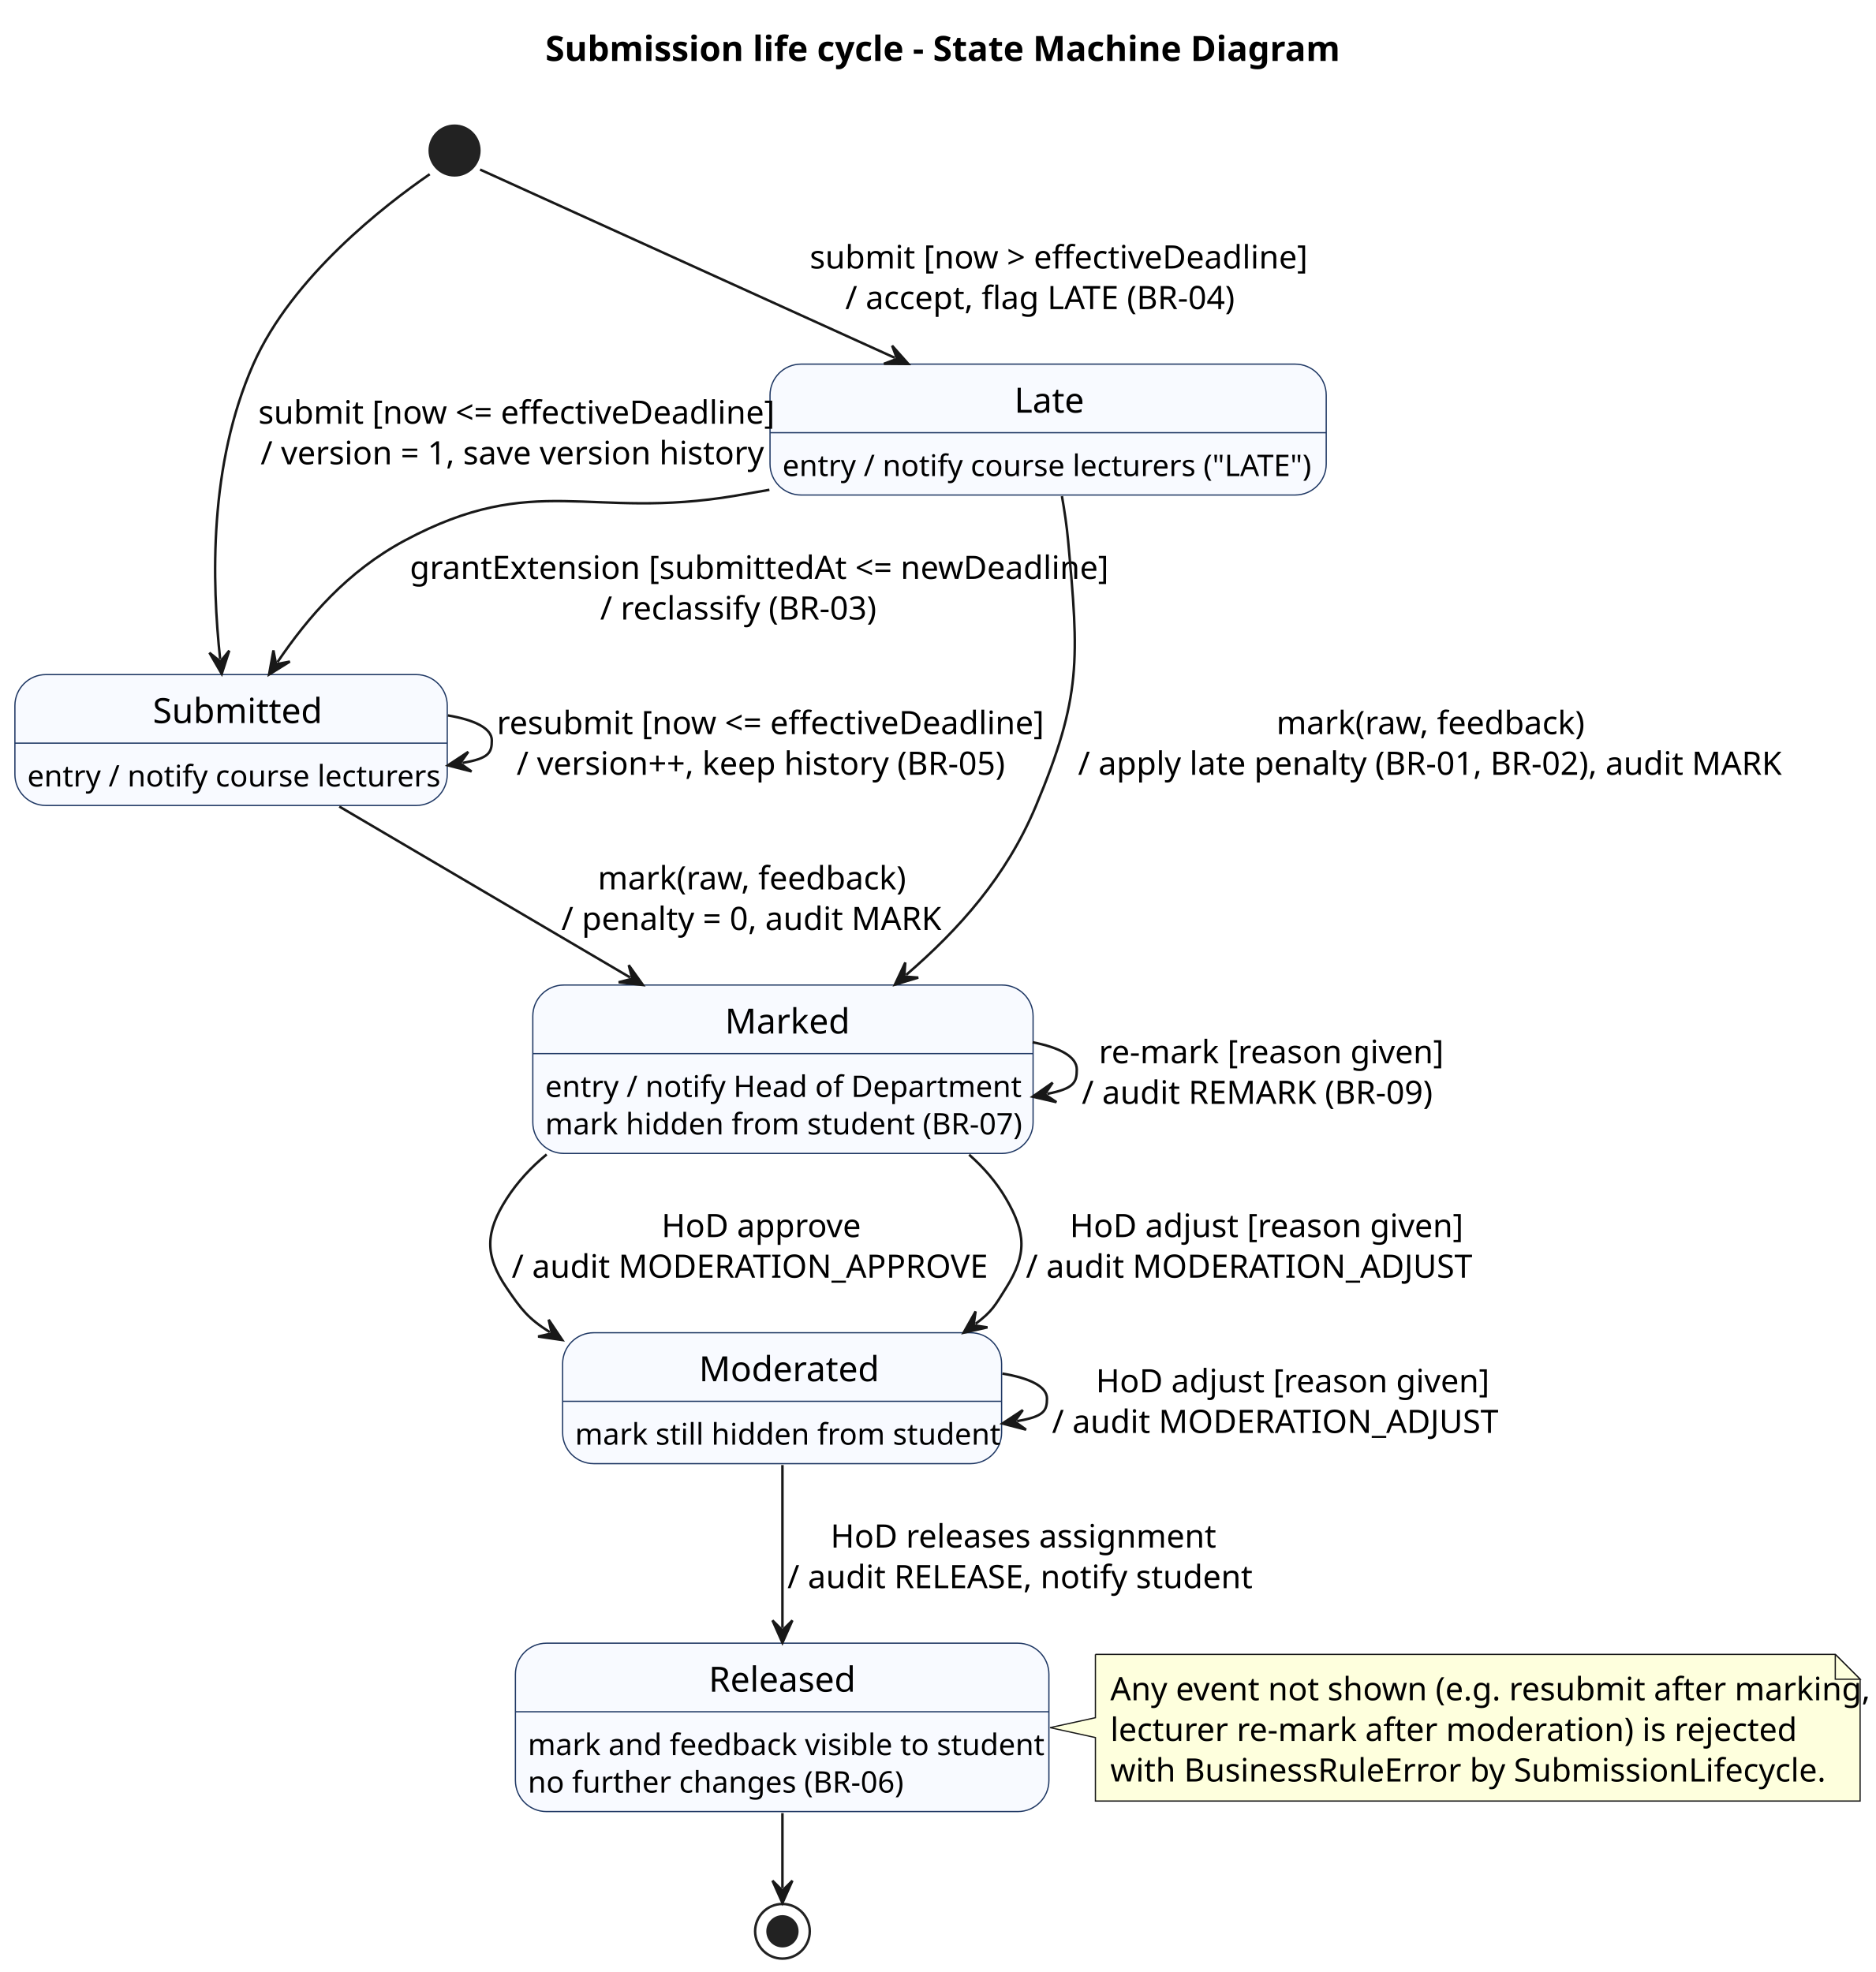
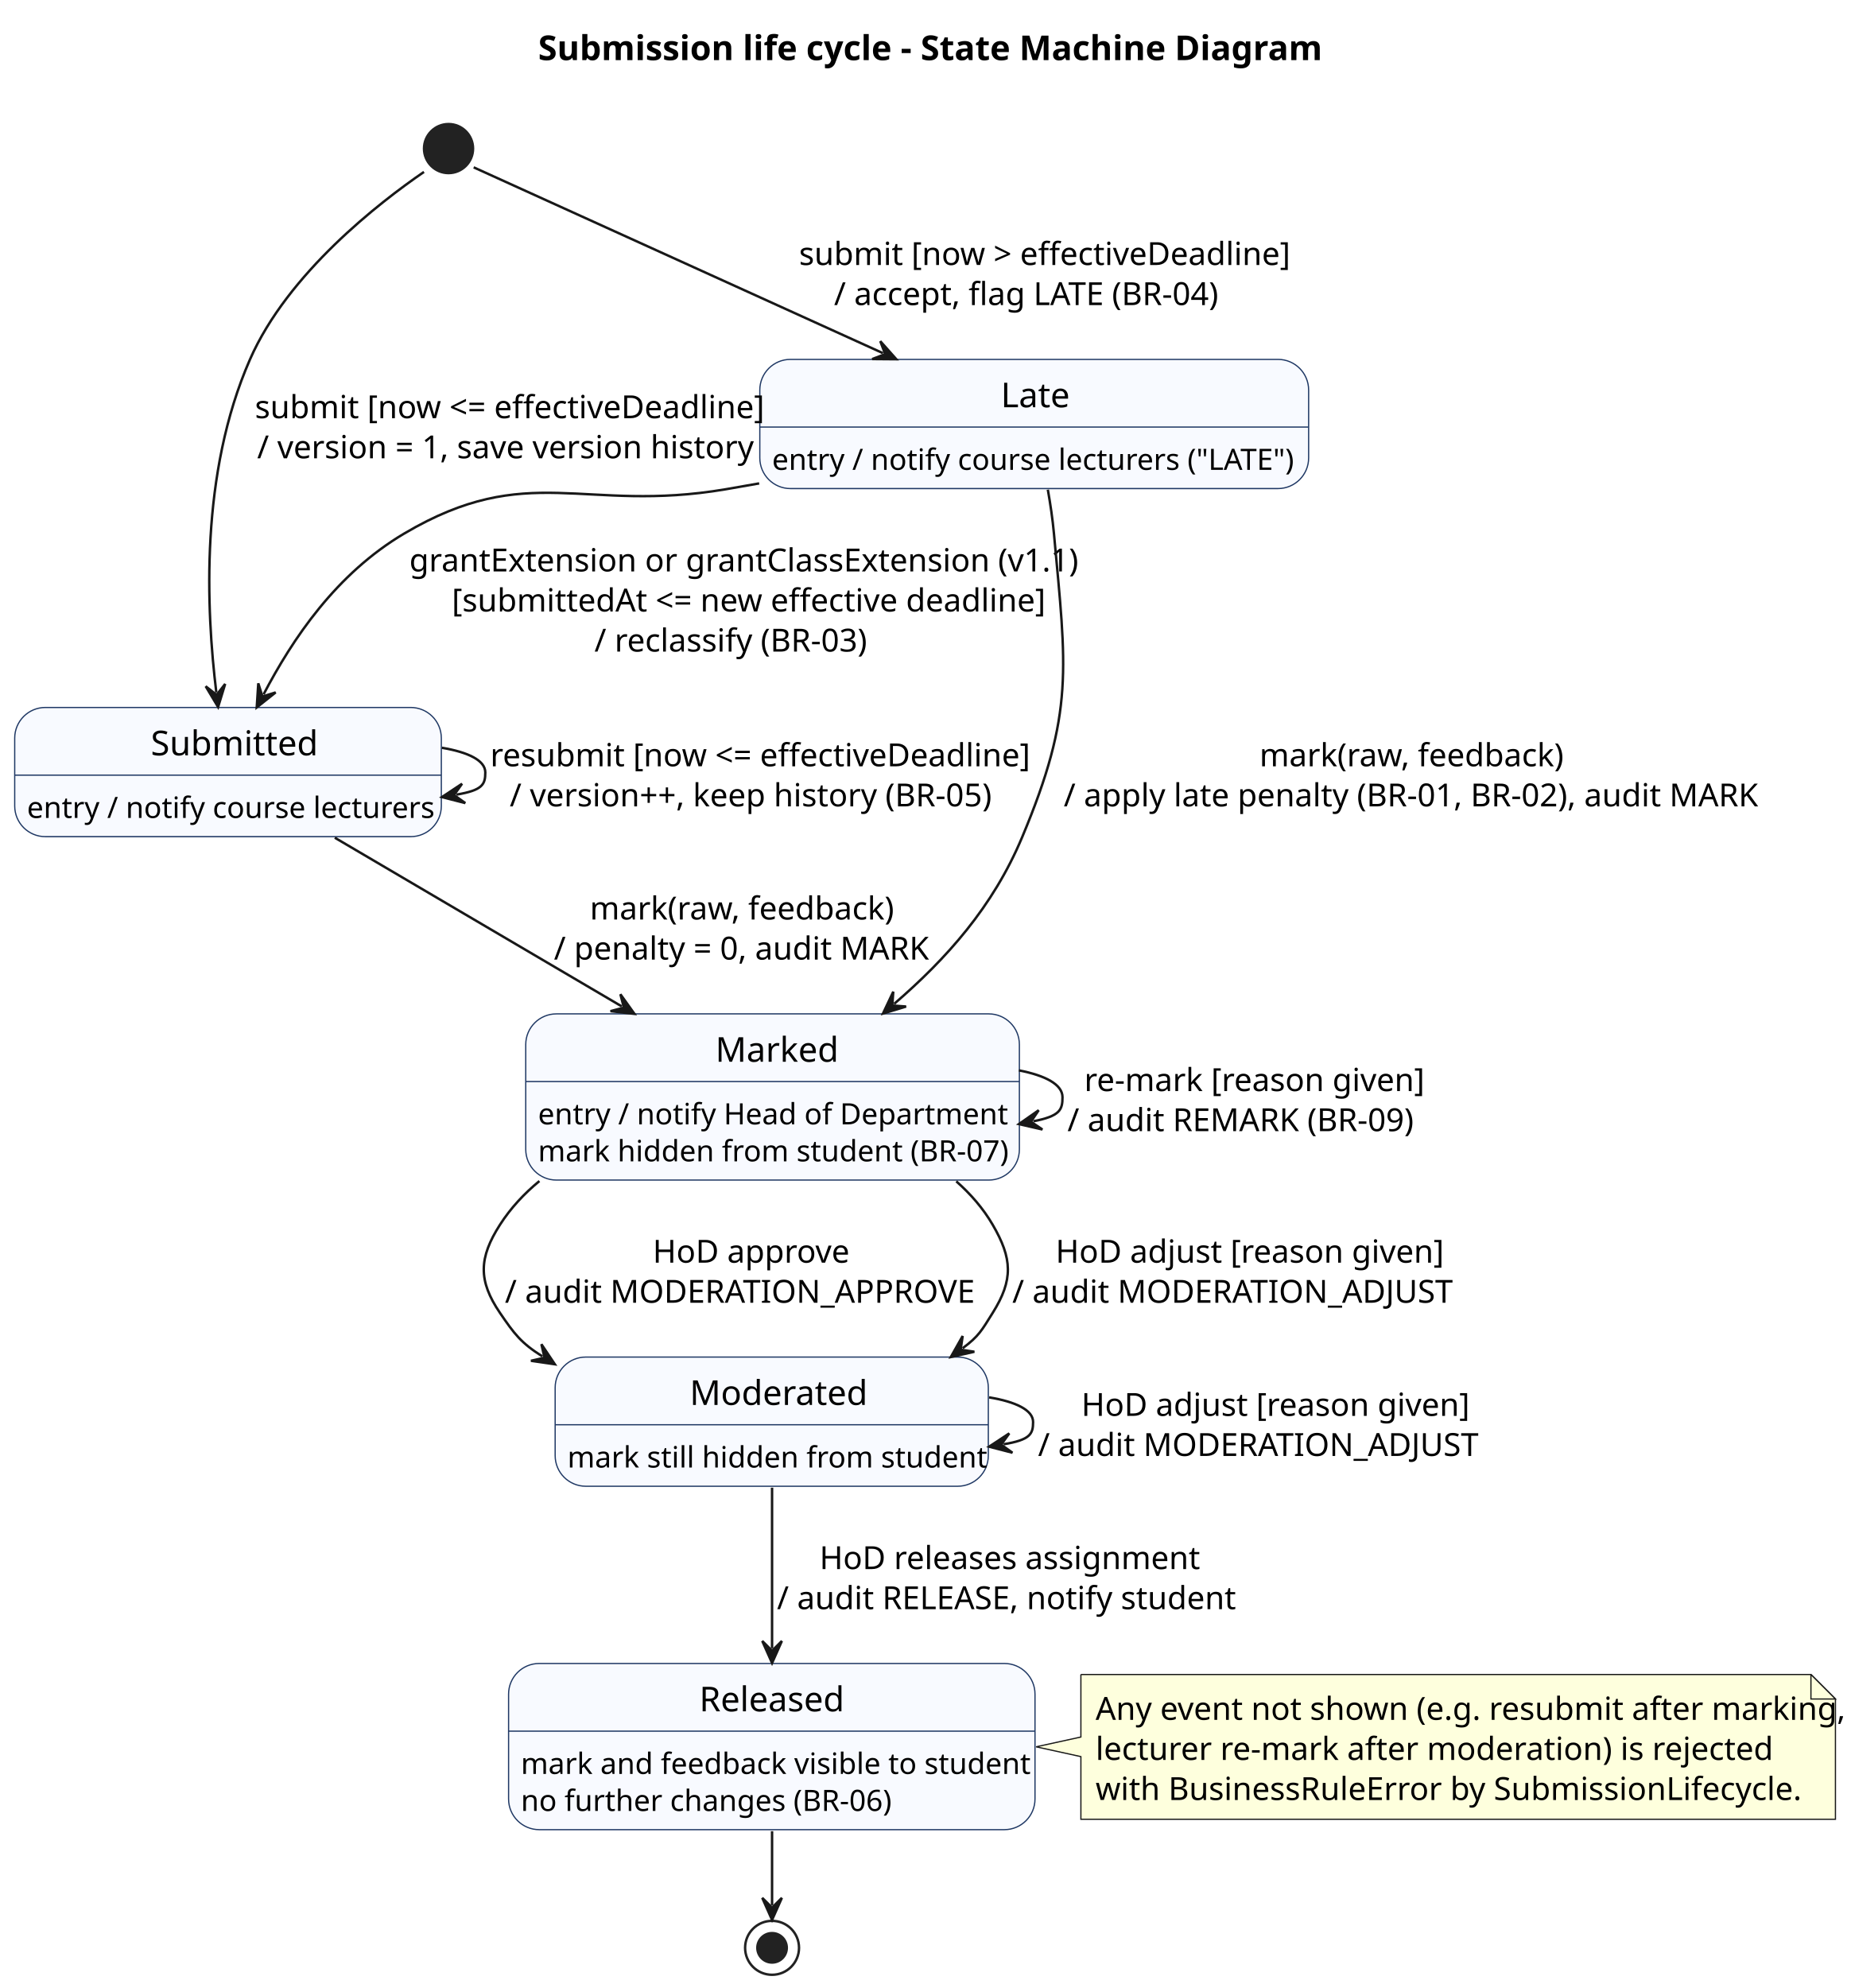
- <svg xmlns="http://www.w3.org/2000/svg" contentStyleType="text/css" data-diagram-type="STATE" height="794px" preserveAspectRatio="none" style="width:755px;height:794px;background:#FFFFFF;" version="1.1" viewBox="0 0 755 794" width="755px" zoomAndPan="magnify">
+ <svg xmlns="http://www.w3.org/2000/svg" contentStyleType="text/css" data-diagram-type="STATE" height="811px" preserveAspectRatio="none" style="width:755px;height:811px;background:#FFFFFF;" version="1.1" viewBox="0 0 755 811" width="755px" zoomAndPan="magnify">
  <defs />
  <g>
    <g class="title" data-source-line="2">
      <text fill="#000000" font-family="sans-serif" font-size="14" font-weight="bold" lengthAdjust="spacing" textLength="308.875" x="219.562" y="24.533">Submission life cycle - State Machine Diagram</text>
    </g>
    <g id="Submitted">
-       <rect fill="#F8FAFF" height="52.703" rx="12.5" ry="12.5" style="stroke:#1F3864;stroke-width:0.5;" width="174.06" x="6" y="271.609" />
-       <line style="stroke:#1F3864;stroke-width:0.5;" x1="6" x2="180.06" y1="299.219" y2="299.219" />
-       <text fill="#000000" font-family="sans-serif" font-size="14" lengthAdjust="spacing" textLength="63.034" x="61.513" y="291.143">Submitted</text>
-       <text fill="#000000" font-family="sans-serif" font-size="12" lengthAdjust="spacing" textLength="154.06" x="11" y="316.676">entry / notify course lecturers</text>
+       <rect fill="#F8FAFF" height="52.703" rx="12.5" ry="12.5" style="stroke:#1F3864;stroke-width:0.5;" width="174.06" x="6" y="288.609" />
+       <line style="stroke:#1F3864;stroke-width:0.5;" x1="6" x2="180.06" y1="316.219" y2="316.219" />
+       <text fill="#000000" font-family="sans-serif" font-size="14" lengthAdjust="spacing" textLength="63.034" x="61.513" y="308.143">Submitted</text>
+       <text fill="#000000" font-family="sans-serif" font-size="12" lengthAdjust="spacing" textLength="154.06" x="11" y="333.676">entry / notify course lecturers</text>
    </g>
    <g id="Late">
      <rect fill="#F8FAFF" height="52.703" rx="12.5" ry="12.5" style="stroke:#1F3864;stroke-width:0.5;" width="223.918" x="310" y="146.609" />
      <line style="stroke:#1F3864;stroke-width:0.5;" x1="310" x2="533.918" y1="174.219" y2="174.219" />
      <text fill="#000000" font-family="sans-serif" font-size="14" lengthAdjust="spacing" textLength="27.248" x="408.335" y="166.143">Late</text>
      <text fill="#000000" font-family="sans-serif" font-size="12" lengthAdjust="spacing" textLength="203.918" x="315" y="191.676">entry / notify course lecturers ("LATE")</text>
    </g>
    <g id="Marked">
-       <rect fill="#F8FAFF" height="67.797" rx="12.5" ry="12.5" style="stroke:#1F3864;stroke-width:0.5;" width="201.406" x="214.5" y="396.609" />
-       <line style="stroke:#1F3864;stroke-width:0.5;" x1="214.5" x2="415.906" y1="424.219" y2="424.219" />
-       <text fill="#000000" font-family="sans-serif" font-size="14" lengthAdjust="spacing" textLength="46.683" x="291.862" y="416.143">Marked</text>
-       <text fill="#000000" font-family="sans-serif" font-size="12" lengthAdjust="spacing" textLength="176.754" x="219.5" y="441.676">entry / notify Head of Department</text>
-       <text fill="#000000" font-family="sans-serif" font-size="12" lengthAdjust="spacing" textLength="181.406" x="219.5" y="456.769">mark hidden from student (BR-07)</text>
+       <rect fill="#F8FAFF" height="67.797" rx="12.5" ry="12.5" style="stroke:#1F3864;stroke-width:0.5;" width="201.406" x="214.5" y="413.609" />
+       <line style="stroke:#1F3864;stroke-width:0.5;" x1="214.5" x2="415.906" y1="441.219" y2="441.219" />
+       <text fill="#000000" font-family="sans-serif" font-size="14" lengthAdjust="spacing" textLength="46.683" x="291.862" y="433.143">Marked</text>
+       <text fill="#000000" font-family="sans-serif" font-size="12" lengthAdjust="spacing" textLength="176.754" x="219.5" y="458.676">entry / notify Head of Department</text>
+       <text fill="#000000" font-family="sans-serif" font-size="12" lengthAdjust="spacing" textLength="181.406" x="219.5" y="473.769">mark hidden from student (BR-07)</text>
    </g>
    <g id="Moderated">
-       <rect fill="#F8FAFF" height="52.703" rx="12.5" ry="12.5" style="stroke:#1F3864;stroke-width:0.5;" width="176.732" x="226.5" y="536.609" />
-       <line style="stroke:#1F3864;stroke-width:0.5;" x1="226.5" x2="403.232" y1="564.219" y2="564.219" />
-       <text fill="#000000" font-family="sans-serif" font-size="14" lengthAdjust="spacing" textLength="66.931" x="281.401" y="556.143">Moderated</text>
-       <text fill="#000000" font-family="sans-serif" font-size="12" lengthAdjust="spacing" textLength="156.732" x="231.5" y="581.676">mark still hidden from student</text>
+       <rect fill="#F8FAFF" height="52.703" rx="12.5" ry="12.5" style="stroke:#1F3864;stroke-width:0.5;" width="176.732" x="226.5" y="553.609" />
+       <line style="stroke:#1F3864;stroke-width:0.5;" x1="226.5" x2="403.232" y1="581.219" y2="581.219" />
+       <text fill="#000000" font-family="sans-serif" font-size="14" lengthAdjust="spacing" textLength="66.931" x="281.401" y="573.143">Moderated</text>
+       <text fill="#000000" font-family="sans-serif" font-size="12" lengthAdjust="spacing" textLength="156.732" x="231.5" y="598.676">mark still hidden from student</text>
    </g>
    <g id="Released">
-       <rect fill="#F8FAFF" height="67.797" rx="12.5" ry="12.5" style="stroke:#1F3864;stroke-width:0.5;" width="214.777" x="207.5" y="661.609" />
-       <line style="stroke:#1F3864;stroke-width:0.5;" x1="207.5" x2="422.277" y1="689.219" y2="689.219" />
-       <text fill="#000000" font-family="sans-serif" font-size="14" lengthAdjust="spacing" textLength="59.151" x="285.313" y="681.143">Released</text>
-       <text fill="#000000" font-family="sans-serif" font-size="12" lengthAdjust="spacing" textLength="194.777" x="212.5" y="706.676">mark and feedback visible to student</text>
-       <text fill="#000000" font-family="sans-serif" font-size="12" lengthAdjust="spacing" textLength="145.406" x="212.5" y="721.769">no further changes (BR-06)</text>
+       <rect fill="#F8FAFF" height="67.797" rx="12.5" ry="12.5" style="stroke:#1F3864;stroke-width:0.5;" width="214.777" x="207.5" y="678.609" />
+       <line style="stroke:#1F3864;stroke-width:0.5;" x1="207.5" x2="422.277" y1="706.219" y2="706.219" />
+       <text fill="#000000" font-family="sans-serif" font-size="14" lengthAdjust="spacing" textLength="59.151" x="285.313" y="698.143">Released</text>
+       <text fill="#000000" font-family="sans-serif" font-size="12" lengthAdjust="spacing" textLength="194.777" x="212.5" y="723.676">mark and feedback visible to student</text>
+       <text fill="#000000" font-family="sans-serif" font-size="12" lengthAdjust="spacing" textLength="145.406" x="212.5" y="738.769">no further changes (BR-06)</text>
    </g>
    <ellipse cx="183" cy="60.609" fill="#222222" rx="10" ry="10" style="stroke:#222222;stroke-width:1;" />
-     <ellipse cx="315" cy="777.609" fill="none" rx="11" ry="11" style="stroke:#222222;stroke-width:1;" />
-     <ellipse cx="315" cy="777.609" fill="#222222" rx="6" ry="6" style="stroke:#222222;stroke-width:1;" />
+     <ellipse cx="315" cy="794.609" fill="none" rx="11" ry="11" style="stroke:#222222;stroke-width:1;" />
+     <ellipse cx="315" cy="794.609" fill="#222222" rx="6" ry="6" style="stroke:#222222;stroke-width:1;" />
    <g class="entity" data-entity="GMN2" data-source-line="32" data-uid="ent0003" id="entity_GMN2">
-       <path d="M441,666.109 L441,691.609 L422.734,695.609 L441,699.609 L441,725.164 A0,0 0 0 0 441,725.164 L748.857,725.164 A0,0 0 0 0 748.857,725.164 L748.857,676.109 L738.857,666.109 L441,666.109 A0,0 0 0 0 441,666.109" fill="#FEFFDD" style="stroke:#181818;stroke-width:0.5;" />
-       <path d="M738.857,666.109 L738.857,676.109 L748.857,676.109 L738.857,666.109" fill="#FEFFDD" style="stroke:#181818;stroke-width:0.5;" />
-       <text fill="#000000" font-family="sans-serif" font-size="13" lengthAdjust="spacing" textLength="286.857" x="447" y="684.605">Any event not shown (e.g. resubmit after marking,</text>
-       <text fill="#000000" font-family="sans-serif" font-size="13" lengthAdjust="spacing" textLength="257.201" x="447" y="700.956">lecturer re-mark after moderation) is rejected</text>
-       <text fill="#000000" font-family="sans-serif" font-size="13" lengthAdjust="spacing" textLength="277.443" x="447" y="717.308">with BusinessRuleError by SubmissionLifecycle.</text>
+       <path d="M441,683.109 L441,708.609 L422.734,712.609 L441,716.609 L441,742.164 A0,0 0 0 0 441,742.164 L748.857,742.164 A0,0 0 0 0 748.857,742.164 L748.857,693.109 L738.857,683.109 L441,683.109 A0,0 0 0 0 441,683.109" fill="#FEFFDD" style="stroke:#181818;stroke-width:0.5;" />
+       <path d="M738.857,683.109 L738.857,693.109 L748.857,693.109 L738.857,683.109" fill="#FEFFDD" style="stroke:#181818;stroke-width:0.5;" />
+       <text fill="#000000" font-family="sans-serif" font-size="13" lengthAdjust="spacing" textLength="286.857" x="447" y="701.605">Any event not shown (e.g. resubmit after marking,</text>
+       <text fill="#000000" font-family="sans-serif" font-size="13" lengthAdjust="spacing" textLength="257.201" x="447" y="717.956">lecturer re-mark after moderation) is rejected</text>
+       <text fill="#000000" font-family="sans-serif" font-size="13" lengthAdjust="spacing" textLength="277.443" x="447" y="734.308">with BusinessRuleError by SubmissionLifecycle.</text>
    </g>
    <g class="link" data-entity-1=".start." data-entity-2="Submitted" data-uid="lnk3" id="link_.start._Submitted">
-       <polygon fill="#181818" points="89.27,271.345,92.286,261.969,88.736,266.373,84.332,262.824,89.27,271.345" style="stroke:#181818;stroke-width:1;" />
-       <path d="M172.995,70.143 C154.989,82.547 117.557,111.44 102,146.609 C83.999,187.304 85.296,234.352 88.629,265.379" fill="none" style="stroke:#181818;stroke-width:1;" />
+       <polygon fill="#181818" points="88.983,288.431,91.865,279.013,88.378,283.467,83.924,279.981,88.983,288.431" style="stroke:#181818;stroke-width:1;" />
+       <path d="M172.974,70.134 C154.935,82.524 117.451,111.393 102,146.609 C81.525,193.279 84.111,248.459 88.257,282.475" fill="none" style="stroke:#181818;stroke-width:1;" />
      <text fill="#000000" font-family="sans-serif" font-size="13" lengthAdjust="spacing" textLength="195.108" x="104" y="170.605">submit [now &lt;= effectiveDeadline]</text>
      <text fill="#000000" font-family="sans-serif" font-size="13" lengthAdjust="spacing" textLength="193.28" x="104.914" y="186.956">/ version = 1, save version history</text>
    </g>
    <g class="link" data-entity-1=".start." data-entity-2="Late" data-uid="lnk4" id="link_.start._Late">
      <polygon fill="#181818" points="365.701,146.551,359.159,139.188,361.148,144.484,355.852,146.473,365.701,146.551" style="stroke:#181818;stroke-width:1;" />
      <path d="M193.269,68.272 C222.531,81.555 302.48,117.85 360.237,144.071" fill="none" style="stroke:#181818;stroke-width:1;" />
      <text fill="#000000" font-family="sans-serif" font-size="13" lengthAdjust="spacing" textLength="187.516" x="326" y="108.105">submit [now &gt; effectiveDeadline]</text>
      <text fill="#000000" font-family="sans-serif" font-size="13" lengthAdjust="spacing" textLength="158.952" x="340.282" y="124.456">/ accept, flag LATE (BR-04)</text>
    </g>
    <g class="link" data-entity-1="Submitted" data-entity-2="Submitted" data-uid="lnk5" id="link_Submitted_Submitted">
-       <polygon fill="#181818" points="180.302,308.167,189.842,310.616,185.233,307.336,188.513,302.728,180.302,308.167" style="stroke:#181818;stroke-width:1;" />
-       <path d="M180.302,288.052 C190.992,289.853 198,293.205 198,298.109 C198,303.014 196.909,305.37 186.219,307.17" fill="none" style="stroke:#181818;stroke-width:1;" />
-       <text fill="#000000" font-family="sans-serif" font-size="13" lengthAdjust="spacing" textLength="206.667" x="200" y="295.604">resubmit [now &lt;= effectiveDeadline]</text>
-       <text fill="#000000" font-family="sans-serif" font-size="13" lengthAdjust="spacing" textLength="190.747" x="207.96" y="311.956">/ version++, keep history (BR-05)</text>
+       <polygon fill="#181818" points="180.302,325.167,189.842,327.616,185.233,324.336,188.513,319.728,180.302,325.167" style="stroke:#181818;stroke-width:1;" />
+       <path d="M180.302,305.052 C190.992,306.853 198,310.205 198,315.109 C198,320.014 196.909,322.37 186.219,324.17" fill="none" style="stroke:#181818;stroke-width:1;" />
+       <text fill="#000000" font-family="sans-serif" font-size="13" lengthAdjust="spacing" textLength="206.667" x="200" y="312.604">resubmit [now &lt;= effectiveDeadline]</text>
+       <text fill="#000000" font-family="sans-serif" font-size="13" lengthAdjust="spacing" textLength="190.747" x="207.96" y="328.956">/ version++, keep history (BR-05)</text>
    </g>
    <g class="link" data-entity-1="Late" data-entity-2="Submitted" data-uid="lnk6" id="link_Late_Submitted">
-       <polygon fill="#181818" points="108.325,271.572,116.693,266.377,111.136,267.437,110.076,261.88,108.325,271.572" style="stroke:#181818;stroke-width:1;" />
-       <path d="M309.748,197.213 C305.108,198.046 300.512,198.848 296,199.609 C237.181,209.531 215.584,189.448 163,217.609 C139.818,230.025 124.065,248.414 111.698,266.61" fill="none" style="stroke:#181818;stroke-width:1;" />
-       <text fill="#000000" font-family="sans-serif" font-size="13" lengthAdjust="spacing" textLength="263.771" x="165" y="233.105">grantExtension [submittedAt &lt;= newDeadline]</text>
-       <text fill="#000000" font-family="sans-serif" font-size="13" lengthAdjust="spacing" textLength="110.519" x="241.626" y="249.456">/ reclassify (BR-03)</text>
+       <polygon fill="#181818" points="104.749,288.589,112.468,282.472,107.068,284.16,105.38,278.761,104.749,288.589" style="stroke:#181818;stroke-width:1;" />
+       <path d="M309.746,197.201 C305.107,198.037 300.511,198.844 296,199.609 C238.059,209.443 215.612,187.739 165,217.609 C137.098,234.077 119.372,260.664 107.532,283.274" fill="none" style="stroke:#181818;stroke-width:1;" />
+       <text fill="#000000" font-family="sans-serif" font-size="13" lengthAdjust="spacing" textLength="261.574" x="167" y="233.105">grantExtension or grantClassExtension (v1.1)</text>
+       <text fill="#000000" font-family="sans-serif" font-size="13" lengthAdjust="spacing" textLength="226.916" x="184.329" y="249.456">[submittedAt &lt;= new effective deadline]</text>
+       <text fill="#000000" font-family="sans-serif" font-size="13" lengthAdjust="spacing" textLength="110.519" x="242.528" y="265.808">/ reclassify (BR-03)</text>
    </g>
    <g class="link" data-entity-1="Submitted" data-entity-2="Marked" data-uid="lnk7" id="link_Submitted_Marked">
-       <polygon fill="#181818" points="258.855,396.605,253.123,388.596,254.545,394.071,249.069,395.493,258.855,396.605" style="stroke:#181818;stroke-width:1;" />
-       <path d="M136.595,324.736 C171.573,345.298 215.75,371.267 253.683,393.565" fill="none" style="stroke:#181818;stroke-width:1;" />
-       <text fill="#000000" font-family="sans-serif" font-size="13" lengthAdjust="spacing" textLength="118.479" x="240.647" y="358.104">mark(raw, feedback)</text>
-       <text fill="#000000" font-family="sans-serif" font-size="13" lengthAdjust="spacing" textLength="147.773" x="226" y="374.456">/ penalty = 0, audit MARK</text>
+       <polygon fill="#181818" points="258.855,413.605,253.123,405.596,254.545,411.071,249.069,412.493,258.855,413.605" style="stroke:#181818;stroke-width:1;" />
+       <path d="M136.595,341.736 C171.573,362.298 215.75,388.267 253.683,410.565" fill="none" style="stroke:#181818;stroke-width:1;" />
+       <text fill="#000000" font-family="sans-serif" font-size="13" lengthAdjust="spacing" textLength="118.479" x="240.647" y="375.104">mark(raw, feedback)</text>
+       <text fill="#000000" font-family="sans-serif" font-size="13" lengthAdjust="spacing" textLength="147.773" x="226" y="391.456">/ penalty = 0, audit MARK</text>
    </g>
    <g class="link" data-entity-1="Late" data-entity-2="Marked" data-uid="lnk8" id="link_Late_Marked">
-       <polygon fill="#181818" points="360.256,396.465,369.682,393.611,364.041,393.197,364.454,387.556,360.256,396.465" style="stroke:#181818;stroke-width:1;" />
-       <path d="M427.517,199.764 C428.55,205.603 429.47,211.798 430,217.609 C434.35,265.317 435.529,280.433 417,324.609 C405.106,352.967 386.209,374.054 364.797,392.544" fill="none" style="stroke:#181818;stroke-width:1;" />
-       <text fill="#000000" font-family="sans-serif" font-size="13" lengthAdjust="spacing" textLength="118.479" x="513.85" y="295.604">mark(raw, feedback)</text>
-       <text fill="#000000" font-family="sans-serif" font-size="13" lengthAdjust="spacing" textLength="278.18" x="434" y="311.956">/ apply late penalty (BR-01, BR-02), audit MARK</text>
+       <polygon fill="#181818" points="360.256,413.465,369.682,410.611,364.041,410.197,364.454,404.556,360.256,413.465" style="stroke:#181818;stroke-width:1;" />
+       <path d="M427.517,199.764 C428.55,205.603 429.47,211.798 430,217.609 C435.032,272.794 438.433,290.509 417,341.609 C405.106,369.967 386.209,391.054 364.797,409.544" fill="none" style="stroke:#181818;stroke-width:1;" />
+       <text fill="#000000" font-family="sans-serif" font-size="13" lengthAdjust="spacing" textLength="118.479" x="513.85" y="312.604">mark(raw, feedback)</text>
+       <text fill="#000000" font-family="sans-serif" font-size="13" lengthAdjust="spacing" textLength="278.18" x="434" y="328.956">/ apply late penalty (BR-01, BR-02), audit MARK</text>
    </g>
    <g class="link" data-entity-1="Marked" data-entity-2="Marked" data-uid="lnk9" id="link_Marked_Marked">
-       <polygon fill="#181818" points="415.713,441.568,425.312,443.772,420.62,440.611,423.781,435.92,415.713,441.568" style="stroke:#181818;stroke-width:1;" />
-       <path d="M415.713,419.651 C426.537,421.761 433.5,425.414 433.5,430.609 C433.5,435.805 432.426,438.309 421.602,440.42" fill="none" style="stroke:#181818;stroke-width:1;" />
-       <text fill="#000000" font-family="sans-serif" font-size="13" lengthAdjust="spacing" textLength="130.051" x="442.356" y="428.104">re-mark [reason given]</text>
-       <text fill="#000000" font-family="sans-serif" font-size="13" lengthAdjust="spacing" textLength="143.762" x="435.5" y="444.456">/ audit REMARK (BR-09)</text>
+       <polygon fill="#181818" points="415.713,458.568,425.312,460.772,420.62,457.611,423.781,452.92,415.713,458.568" style="stroke:#181818;stroke-width:1;" />
+       <path d="M415.713,436.651 C426.537,438.761 433.5,442.414 433.5,447.609 C433.5,452.805 432.426,455.309 421.602,457.42" fill="none" style="stroke:#181818;stroke-width:1;" />
+       <text fill="#000000" font-family="sans-serif" font-size="13" lengthAdjust="spacing" textLength="130.051" x="442.356" y="445.104">re-mark [reason given]</text>
+       <text fill="#000000" font-family="sans-serif" font-size="13" lengthAdjust="spacing" textLength="143.762" x="435.5" y="461.456">/ audit REMARK (BR-09)</text>
    </g>
    <g class="link" data-entity-1="Marked" data-entity-2="Moderated" data-uid="lnk10" id="link_Marked_Moderated">
-       <polygon fill="#181818" points="226.378,539.547,220.896,531.364,222.148,536.881,216.631,538.132,226.378,539.547" style="stroke:#181818;stroke-width:1;" />
-       <path d="M220.073,464.812 C213.853,469.931 208.349,475.825 204,482.609 C195.365,496.079 194.984,505.392 204,518.609 C209.832,527.159 212.544,530.829 221.302,536.348" fill="none" style="stroke:#181818;stroke-width:1;" />
-       <text fill="#000000" font-family="sans-serif" font-size="13" lengthAdjust="spacing" textLength="76.597" x="266.312" y="498.104">HoD approve</text>
-       <text fill="#000000" font-family="sans-serif" font-size="13" lengthAdjust="spacing" textLength="197.222" x="206" y="514.456">/ audit MODERATION_APPROVE</text>
+       <polygon fill="#181818" points="226.378,556.547,220.896,548.364,222.148,553.881,216.631,555.132,226.378,556.547" style="stroke:#181818;stroke-width:1;" />
+       <path d="M220.073,481.812 C213.853,486.931 208.349,492.825 204,499.609 C195.365,513.079 194.984,522.392 204,535.609 C209.832,544.159 212.544,547.829 221.302,553.348" fill="none" style="stroke:#181818;stroke-width:1;" />
+       <text fill="#000000" font-family="sans-serif" font-size="13" lengthAdjust="spacing" textLength="76.597" x="266.312" y="515.105">HoD approve</text>
+       <text fill="#000000" font-family="sans-serif" font-size="13" lengthAdjust="spacing" textLength="197.222" x="206" y="531.456">/ audit MODERATION_APPROVE</text>
    </g>
    <g class="link" data-entity-1="Marked" data-entity-2="Moderated" data-uid="lnk11" id="link_Marked_Moderated">
-       <polygon fill="#181818" points="387.927,536.599,397.536,534.438,391.939,533.615,392.762,528.019,387.927,536.599" style="stroke:#181818;stroke-width:1;" />
-       <path d="M390.16,464.919 C395.991,470.067 401.112,475.937 405,482.609 C413.056,496.433 413.503,505.056 405,518.609 C400.573,525.666 399.457,528.025 392.742,533.019" fill="none" style="stroke:#181818;stroke-width:1;" />
-       <text fill="#000000" font-family="sans-serif" font-size="13" lengthAdjust="spacing" textLength="149.583" x="430.672" y="498.104">HoD adjust [reason given]</text>
-       <text fill="#000000" font-family="sans-serif" font-size="13" lengthAdjust="spacing" textLength="184.926" x="413" y="514.456">/ audit MODERATION_ADJUST</text>
+       <polygon fill="#181818" points="387.927,553.599,397.536,551.438,391.939,550.615,392.762,545.019,387.927,553.599" style="stroke:#181818;stroke-width:1;" />
+       <path d="M390.16,481.919 C395.991,487.067 401.112,492.937 405,499.609 C413.056,513.433 413.503,522.056 405,535.609 C400.573,542.666 399.457,545.025 392.742,550.019" fill="none" style="stroke:#181818;stroke-width:1;" />
+       <text fill="#000000" font-family="sans-serif" font-size="13" lengthAdjust="spacing" textLength="149.583" x="430.672" y="515.105">HoD adjust [reason given]</text>
+       <text fill="#000000" font-family="sans-serif" font-size="13" lengthAdjust="spacing" textLength="184.926" x="413" y="531.456">/ audit MODERATION_ADJUST</text>
    </g>
    <g class="link" data-entity-1="Moderated" data-entity-2="Moderated" data-uid="lnk12" id="link_Moderated_Moderated">
-       <polygon fill="#181818" points="403.55,573.167,413.083,575.638,408.482,572.348,411.772,567.746,403.55,573.167" style="stroke:#181818;stroke-width:1;" />
-       <path d="M403.55,553.052 C414.392,554.852 421.5,558.205 421.5,563.109 C421.5,568.014 420.311,570.383 409.468,572.184" fill="none" style="stroke:#181818;stroke-width:1;" />
-       <text fill="#000000" font-family="sans-serif" font-size="13" lengthAdjust="spacing" textLength="149.583" x="441.172" y="560.605">HoD adjust [reason given]</text>
-       <text fill="#000000" font-family="sans-serif" font-size="13" lengthAdjust="spacing" textLength="184.926" x="423.5" y="576.956">/ audit MODERATION_ADJUST</text>
+       <polygon fill="#181818" points="403.55,590.167,413.083,592.638,408.482,589.348,411.772,584.746,403.55,590.167" style="stroke:#181818;stroke-width:1;" />
+       <path d="M403.55,570.052 C414.392,571.852 421.5,575.205 421.5,580.109 C421.5,585.014 420.311,587.383 409.468,589.184" fill="none" style="stroke:#181818;stroke-width:1;" />
+       <text fill="#000000" font-family="sans-serif" font-size="13" lengthAdjust="spacing" textLength="149.583" x="441.172" y="577.605">HoD adjust [reason given]</text>
+       <text fill="#000000" font-family="sans-serif" font-size="13" lengthAdjust="spacing" textLength="184.926" x="423.5" y="593.956">/ audit MODERATION_ADJUST</text>
    </g>
    <g class="link" data-entity-1="Moderated" data-entity-2="Released" data-uid="lnk13" id="link_Moderated_Released">
-       <polygon fill="#181818" points="315,661.441,319,652.441,315,656.441,311,652.441,315,661.441" style="stroke:#181818;stroke-width:1;" />
-       <path d="M315,589.892 C315,610.393 315,633.221 315,655.441" fill="none" style="stroke:#181818;stroke-width:1;" />
-       <text fill="#000000" font-family="sans-serif" font-size="13" lengthAdjust="spacing" textLength="148.846" x="334.351" y="623.105">HoD releases assignment</text>
-       <text fill="#000000" font-family="sans-serif" font-size="13" lengthAdjust="spacing" textLength="183.549" x="317" y="639.456">/ audit RELEASE, notify student</text>
+       <polygon fill="#181818" points="315,678.441,319,669.441,315,673.441,311,669.441,315,678.441" style="stroke:#181818;stroke-width:1;" />
+       <path d="M315,606.892 C315,627.393 315,650.221 315,672.441" fill="none" style="stroke:#181818;stroke-width:1;" />
+       <text fill="#000000" font-family="sans-serif" font-size="13" lengthAdjust="spacing" textLength="148.846" x="334.351" y="640.105">HoD releases assignment</text>
+       <text fill="#000000" font-family="sans-serif" font-size="13" lengthAdjust="spacing" textLength="183.549" x="317" y="656.456">/ audit RELEASE, notify student</text>
    </g>
    <g class="link" data-entity-1="Released" data-entity-2=".end." data-uid="lnk15" id="link_Released_.end.">
-       <polygon fill="#181818" points="315,766.235,319,757.235,315,761.235,311,757.235,315,766.235" style="stroke:#181818;stroke-width:1;" />
-       <path d="M315,730.023 C315,742.922 315,750.811 315,760.235" fill="none" style="stroke:#181818;stroke-width:1;" />
+       <polygon fill="#181818" points="315,783.235,319,774.235,315,778.235,311,774.235,315,783.235" style="stroke:#181818;stroke-width:1;" />
+       <path d="M315,747.023 C315,759.922 315,767.811 315,777.235" fill="none" style="stroke:#181818;stroke-width:1;" />
    </g>
  </g>
</svg>
